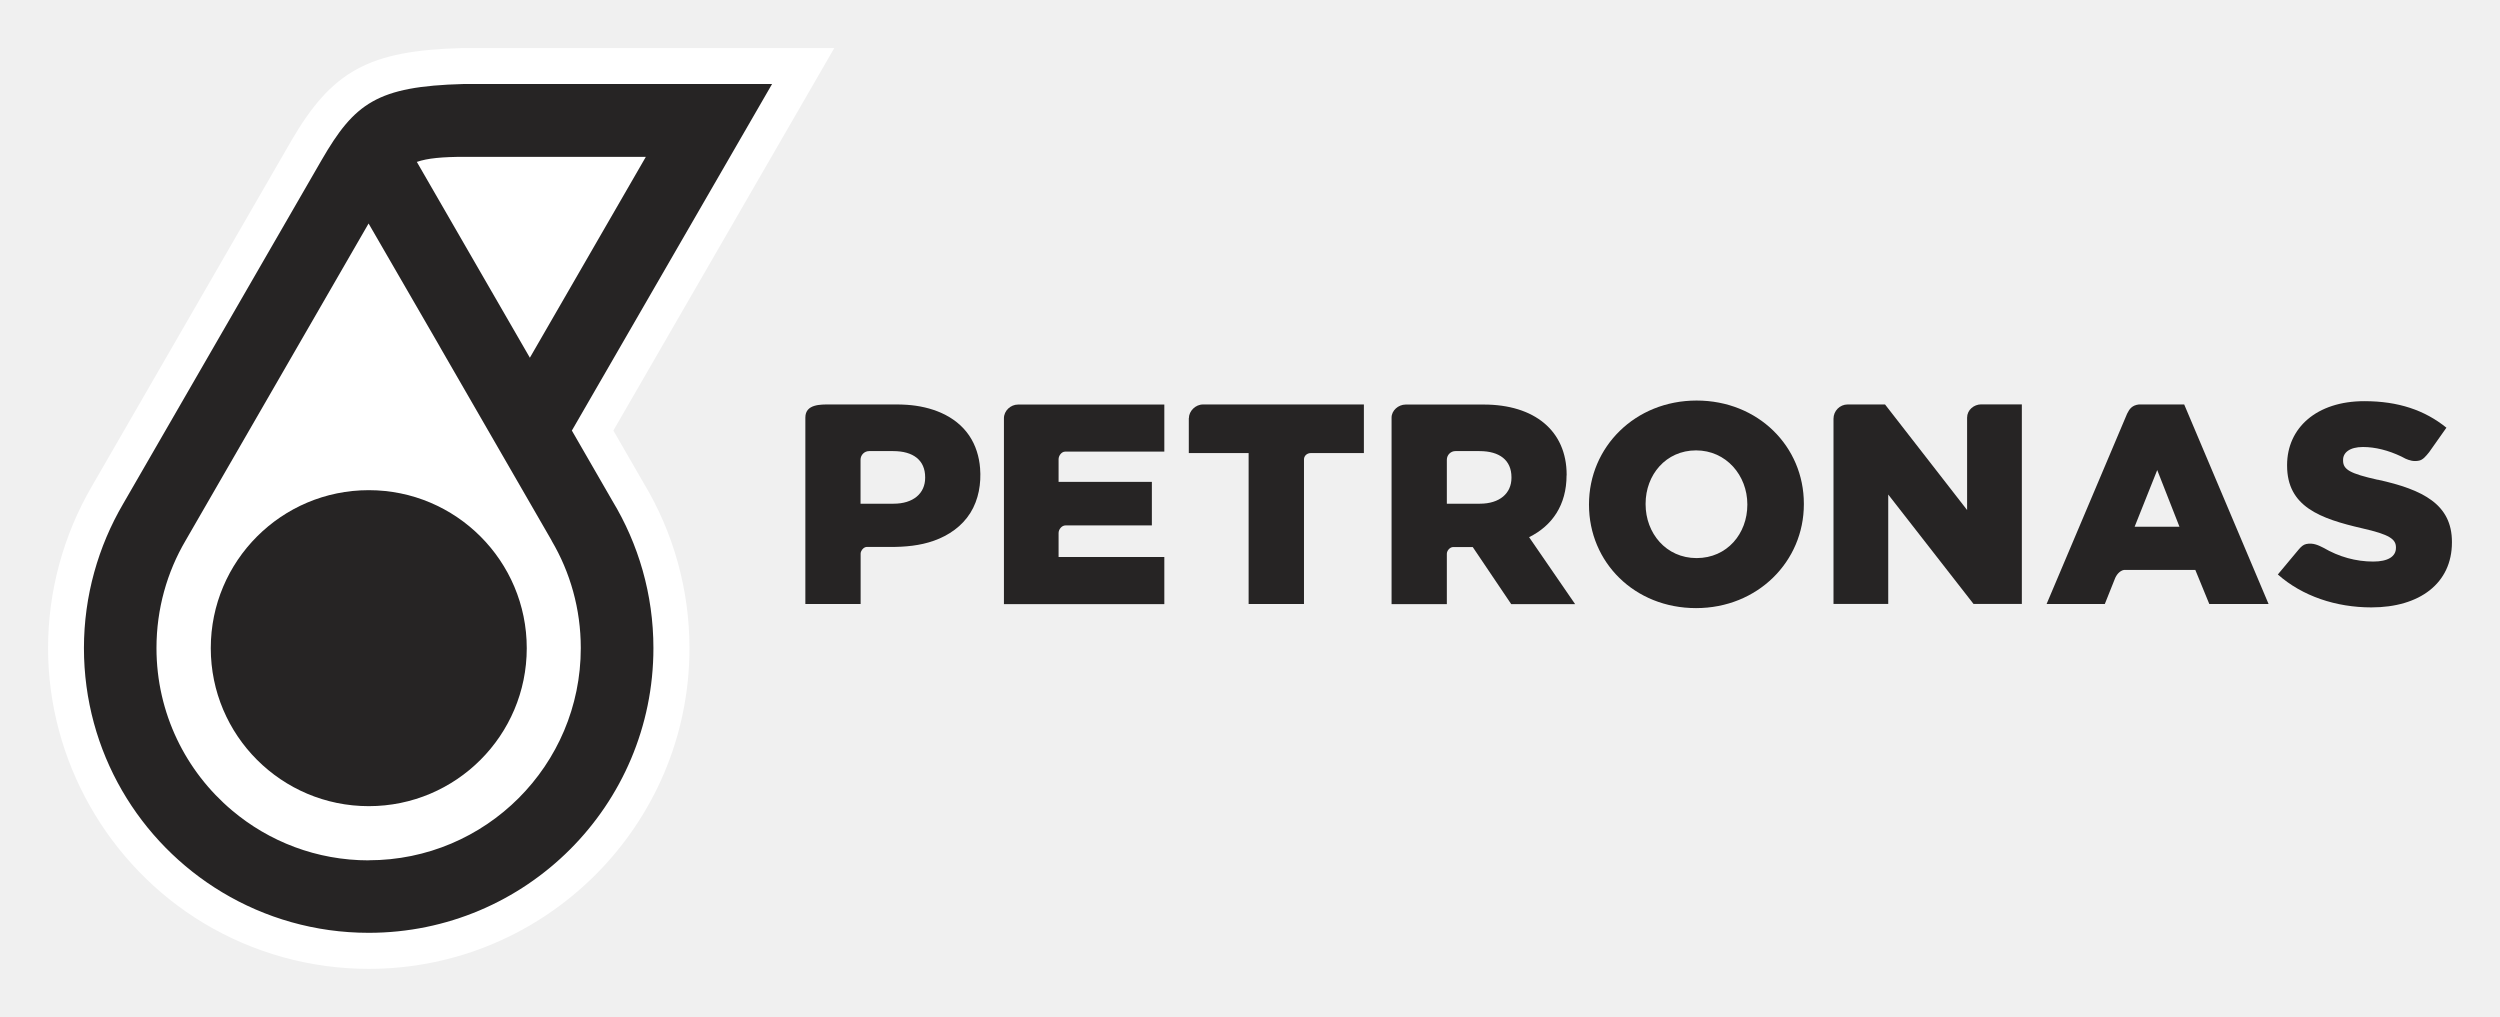
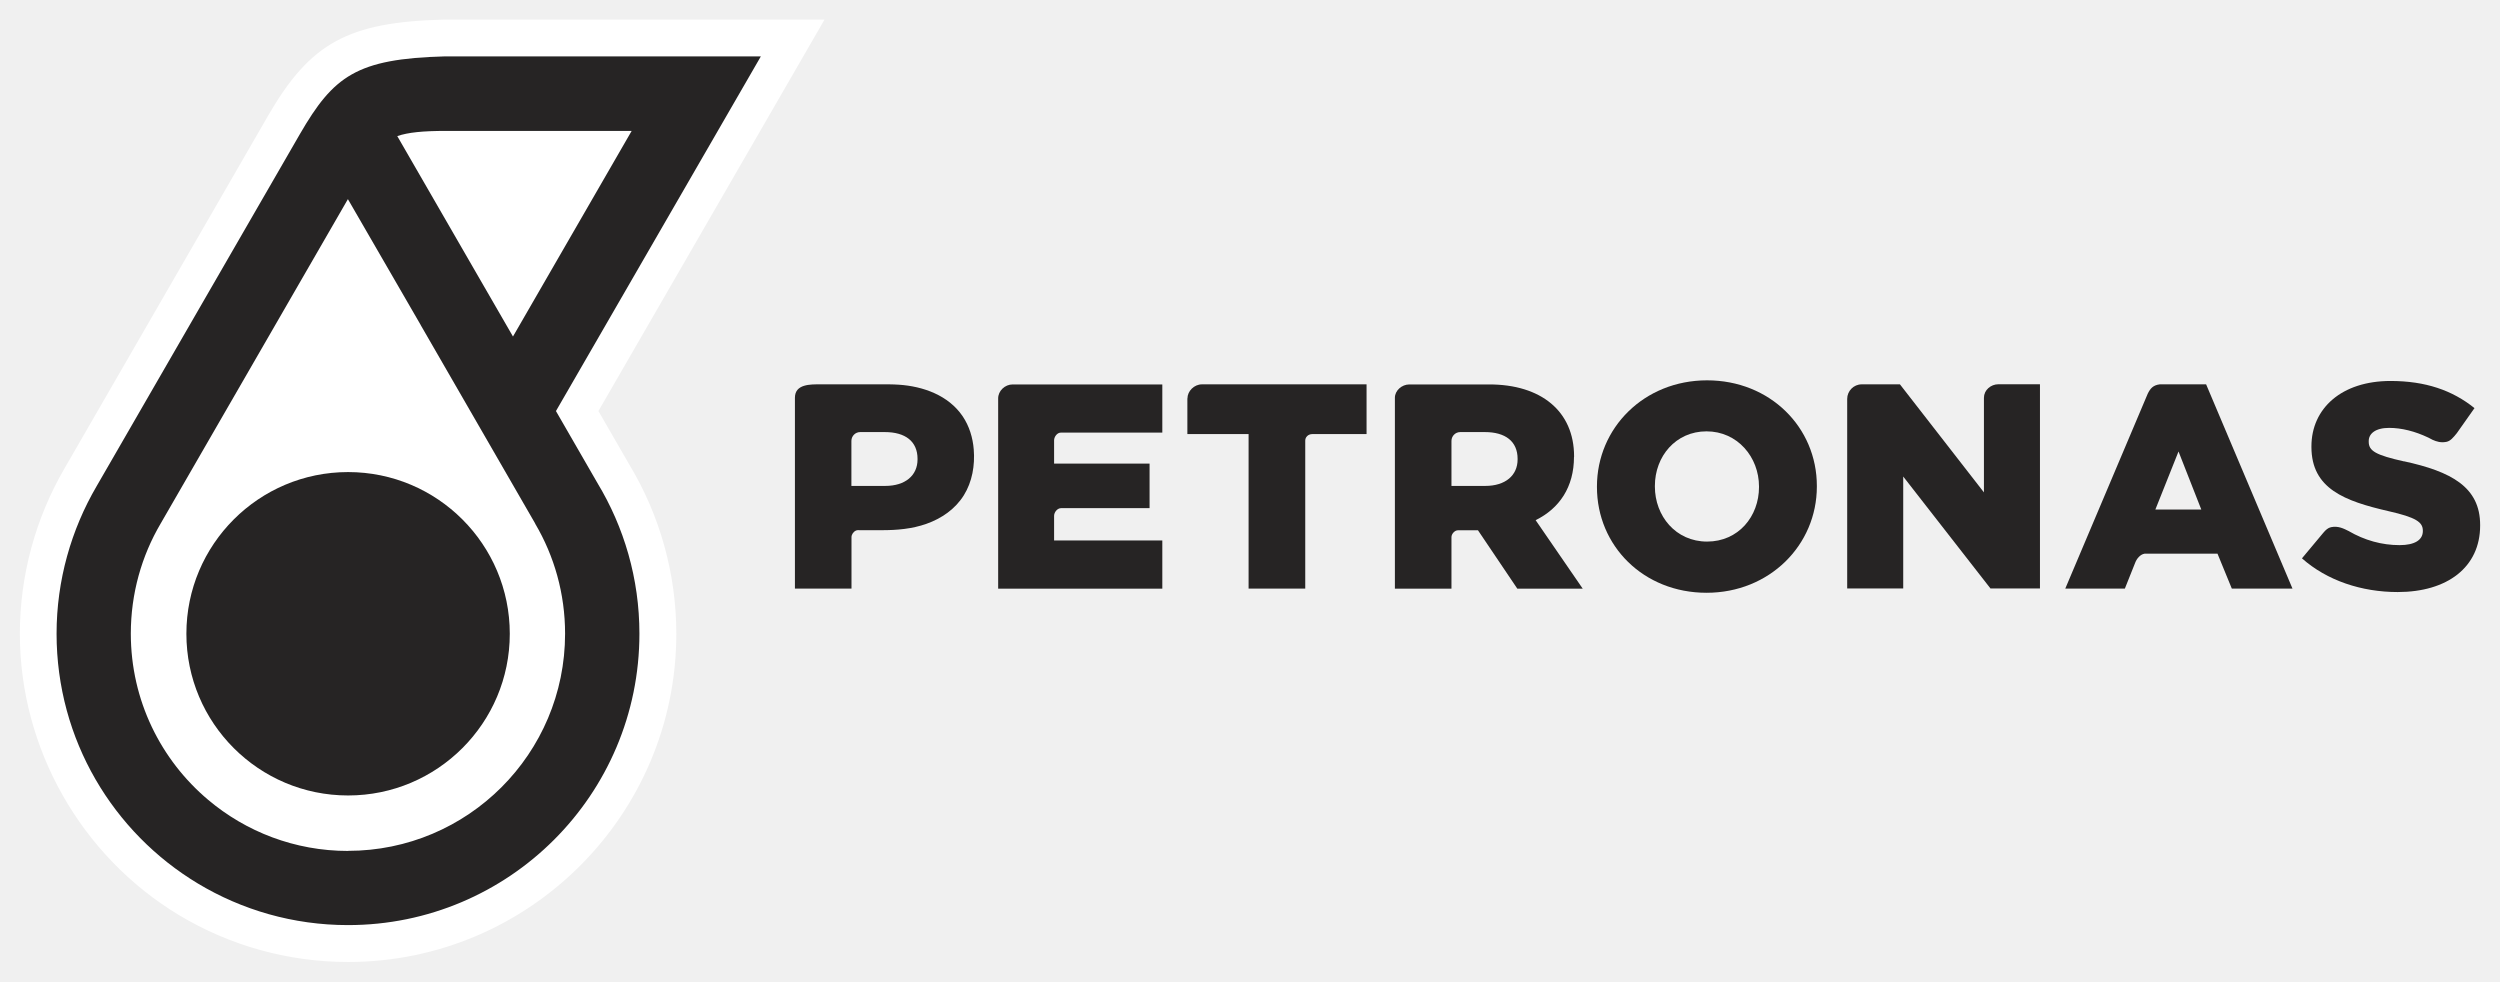
- <svg xmlns="http://www.w3.org/2000/svg" id="Layer_1" version="1.1" viewBox="143.03 226.34 280.87 114.25">
+ <svg xmlns="http://www.w3.org/2000/svg" id="Layer_1" version="1.1" viewBox="146.25 229.59 274.43 107.75">
  <defs>
    <style>
      .st0 {
        fill: #fff;
      }

      .st1 {
        fill: #262424;
      }
    </style>
  </defs>
  <path class="st0" d="M207.28,274.71l22.49-38.93h-34.7c-9.68.26-12.21,2.16-15.9,8.53,0,0-22.31,38.64-22.32,38.66-2.77,4.74-4.39,10.3-4.39,16.18,0,11.65,6.22,21.84,15.52,27.43,4.81,2.89,10.45,4.56,16.47,4.56,17.67,0,31.99-14.32,31.99-31.99,0-6.05-1.69-11.71-4.61-16.54l-4.56-7.91Z" />
  <path class="st0" d="M184.46,335.19c-6.54,0-12.96-1.78-18.55-5.14-10.78-6.49-17.48-18.32-17.48-30.89,0-6.39,1.71-12.69,4.94-18.22h0c.37-.64,2.95-5.12,22.31-38.65,4.63-8.01,8.78-10.27,19.28-10.55h.11s41.69,0,41.69,0l-24.82,42.97,3.38,5.86c3.38,5.6,5.17,12.03,5.17,18.59,0,19.87-16.16,36.03-36.03,36.03Z" />
  <g>
    <path class="st1" d="M202.21,299.16c0,9.8-7.95,17.75-17.75,17.75s-17.75-7.95-17.75-17.75,7.95-17.75,17.75-17.75,17.75,7.95,17.75,17.75" />
    <path class="st1" d="M207.28,274.71l22.49-38.93h-34.7c-9.68.26-12.21,2.16-15.9,8.53,0,0-22.31,38.64-22.32,38.66-2.77,4.74-4.39,10.3-4.39,16.18,0,11.65,6.22,21.84,15.52,27.43,4.81,2.89,10.45,4.56,16.47,4.56,17.67,0,31.99-14.32,31.99-31.99,0-6.05-1.69-11.71-4.61-16.54l-4.56-7.91ZM195.25,243.96h20.34l-13.03,22.57-4.44-7.69-8.26-14.31c1.19-.41,2.81-.57,5.39-.57M184.46,323c-5.85,0-11.21-2.11-15.36-5.61-5.19-4.37-8.49-10.92-8.49-18.24,0-4.41,1.19-8.54,3.27-12.08,0,0,20.48-35.47,20.56-35.62l8,13.83h0s0,.01,0,.01l12.56,21.77s0,.01,0,.02c2.09,3.54,3.28,7.67,3.28,12.07,0,13.17-10.67,23.84-23.84,23.84" />
  </g>
  <g>
    <path class="st1" d="M319.04,279.74v-.05c0-4.98-3.65-7.9-9.31-7.9h-8.77c-.84,0-1.59.68-1.59,1.46v20.96h6.21v-5.66c0-.36.36-.75.71-.75h2.2l4.32,6.41h7.18l-5.17-7.52c2.6-1.28,4.21-3.62,4.21-6.95ZM312.84,280.02c0,1.76-1.34,2.91-3.55,2.91h-3.71v-4.94c0-.53.43-.97.96-.97h2.71c2.25,0,3.59,1.02,3.59,2.94v.06Z" />
    <path class="st1" d="M333.64,271.34c-6.91,0-12.09,5.22-12.09,11.66v.05c0,6.46,5.11,11.61,12.03,11.61s12.11-5.24,12.11-11.66v-.07c0-6.43-5.14-11.59-12.05-11.59M339.34,283.05c0,3.23-2.26,5.99-5.7,5.99s-5.73-2.81-5.73-6.04v-.07c0-3.24,2.28-5.99,5.67-5.99s5.76,2.82,5.76,6.06v.05Z" />
    <path class="st1" d="M364.03,273.22v10.42l-9.22-11.86h-4.2c-.88,0-1.59.73-1.59,1.6v20.81h6.15v-12.29l9.58,12.29h5.43v-22.42h-4.56c-.83,0-1.58.64-1.58,1.44" />
    <path class="st1" d="M276.59,273.32v3.92h6.72v16.96h6.22v-16.25c0-.38.32-.71.78-.71h5.95v-5.46h-18.07c-.86,0-1.59.75-1.59,1.54" />
    <path class="st1" d="M255.82,273.34v20.87h18.02v-5.29h-11.88v-2.7c0-.42.37-.85.77-.85h9.71v-4.89h-10.48v-2.55c0-.4.34-.85.73-.85h11.15v-5.29h-16.43c-.85,0-1.6.71-1.59,1.55" />
    <path class="st1" d="M410.15,280.24c-3.12-.7-3.88-1.15-3.88-2.16v-.08c0-.8.73-1.44,2.23-1.44,1.38,0,2.85.37,4.32,1.07,0,0,.32.16.46.24.43.19.91.35,1.53.22.43-.09.75-.48,1.13-.95l1.94-2.75c-2.43-1.96-5.39-2.98-9.22-2.98-5.37,0-8.68,3.01-8.68,7.18v.06c0,4.61,3.69,5.95,8.46,7.05,3.04.69,3.77,1.21,3.77,2.14v.05c0,.97-.89,1.54-2.55,1.54-1.96,0-3.85-.53-5.6-1.55-.51-.25-1.13-.59-1.93-.42-.33.07-.58.3-.85.62l-2.34,2.8c2.75,2.44,6.54,3.7,10.51,3.7,5.44,0,9.05-2.72,9.05-7.3v-.06c0-4.19-3.21-5.87-8.34-6.99" />
    <path class="st1" d="M379.5,294.2l1.13-2.83c.17-.45.55-.92,1.03-1h8.01l1.57,3.83h6.66l-9.48-22.42h-5.09c-.75.09-1.05.48-1.32,1.03l-9.05,21.39h6.54ZM385.39,279.15l2.5,6.37h-5.04l2.54-6.37Z" />
    <path class="st1" d="M239.72,294.2c0-1.67,0-5.44,0-5.66.01-.3.23-.61.52-.72.13-.05.28-.03.42-.03.8,0,1.6,0,2.39,0,1.67,0,3.32-.14,4.9-.7,1.66-.59,3.15-1.61,4.1-3.13.93-1.49,1.23-3.3,1.09-5.03-.1-1.29-.49-2.57-1.22-3.65-1.56-2.3-4.33-3.28-6.99-3.46-.36-.02-.73-.04-1.07-.04-1.06,0-2.12,0-3.18,0h-4.4c-1.05,0-2.77-.05-2.77,1.47,0,.72,0,1.44,0,2.16v18.79h6.21ZM246.97,280.02c0,1.76-1.34,2.91-3.55,2.91h-3.71v-4.94c0-.53.43-.97.96-.97h2.71c2.25,0,3.59,1.02,3.59,2.94v.06Z" />
  </g>
</svg>
